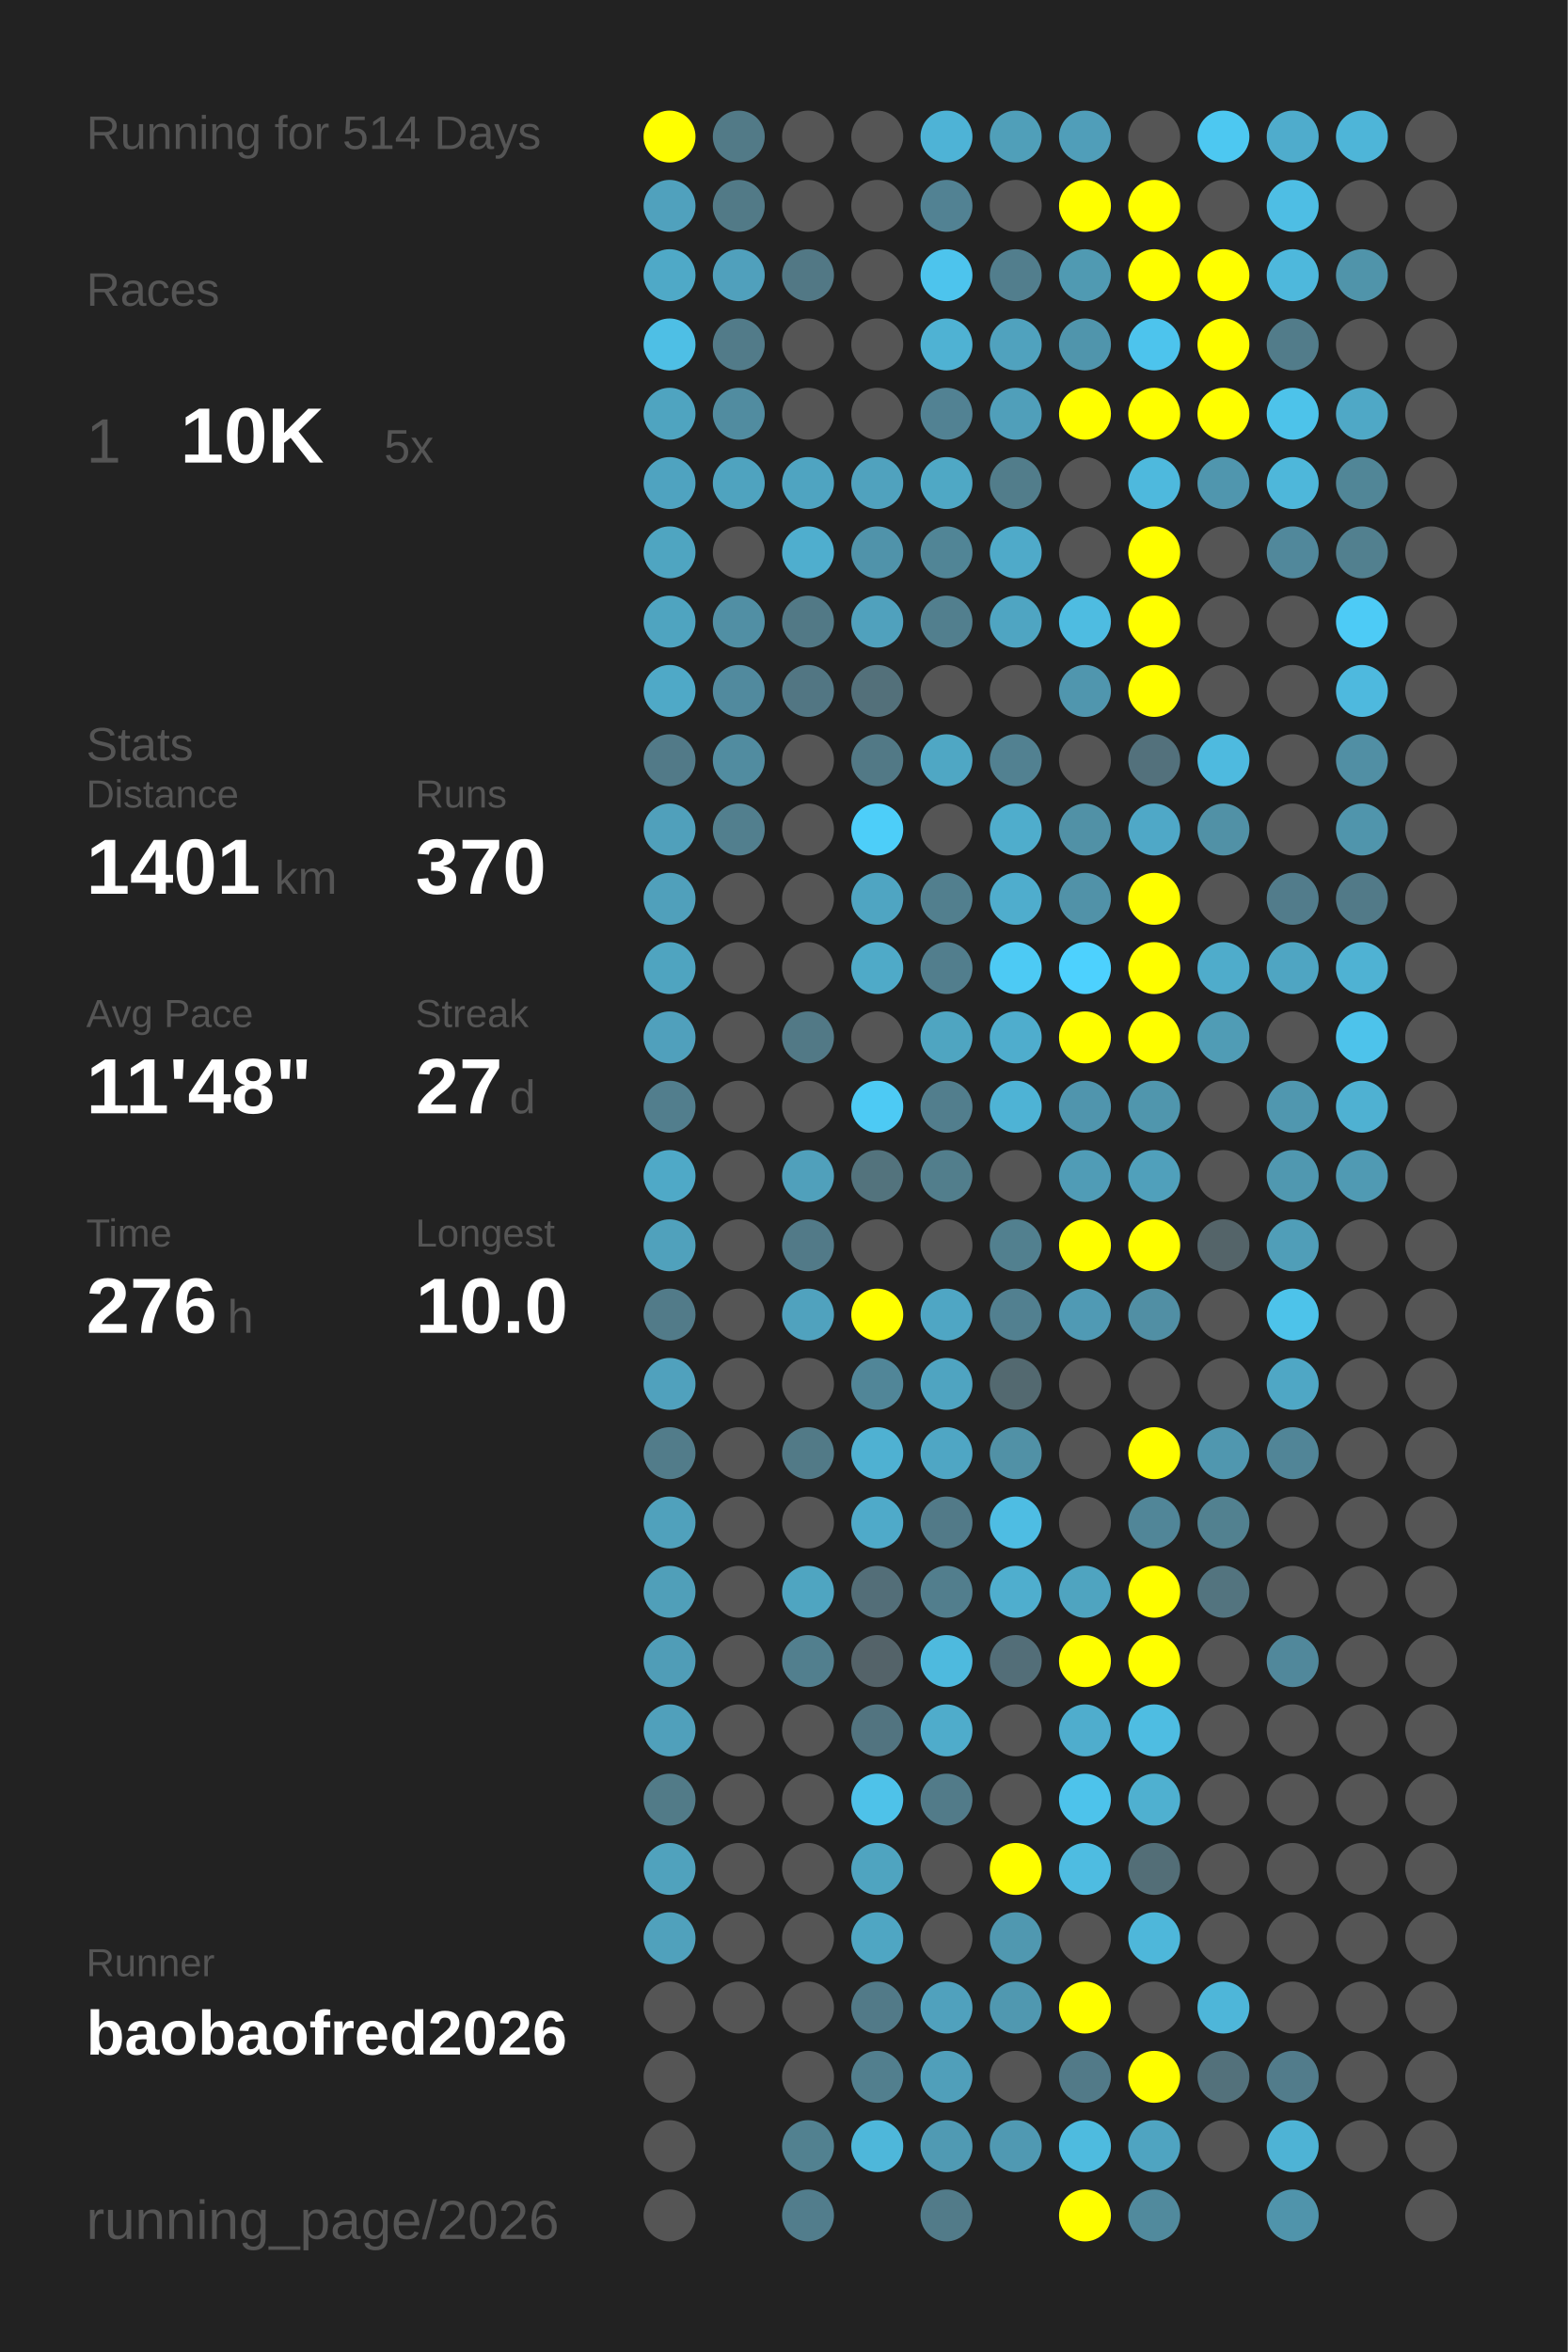
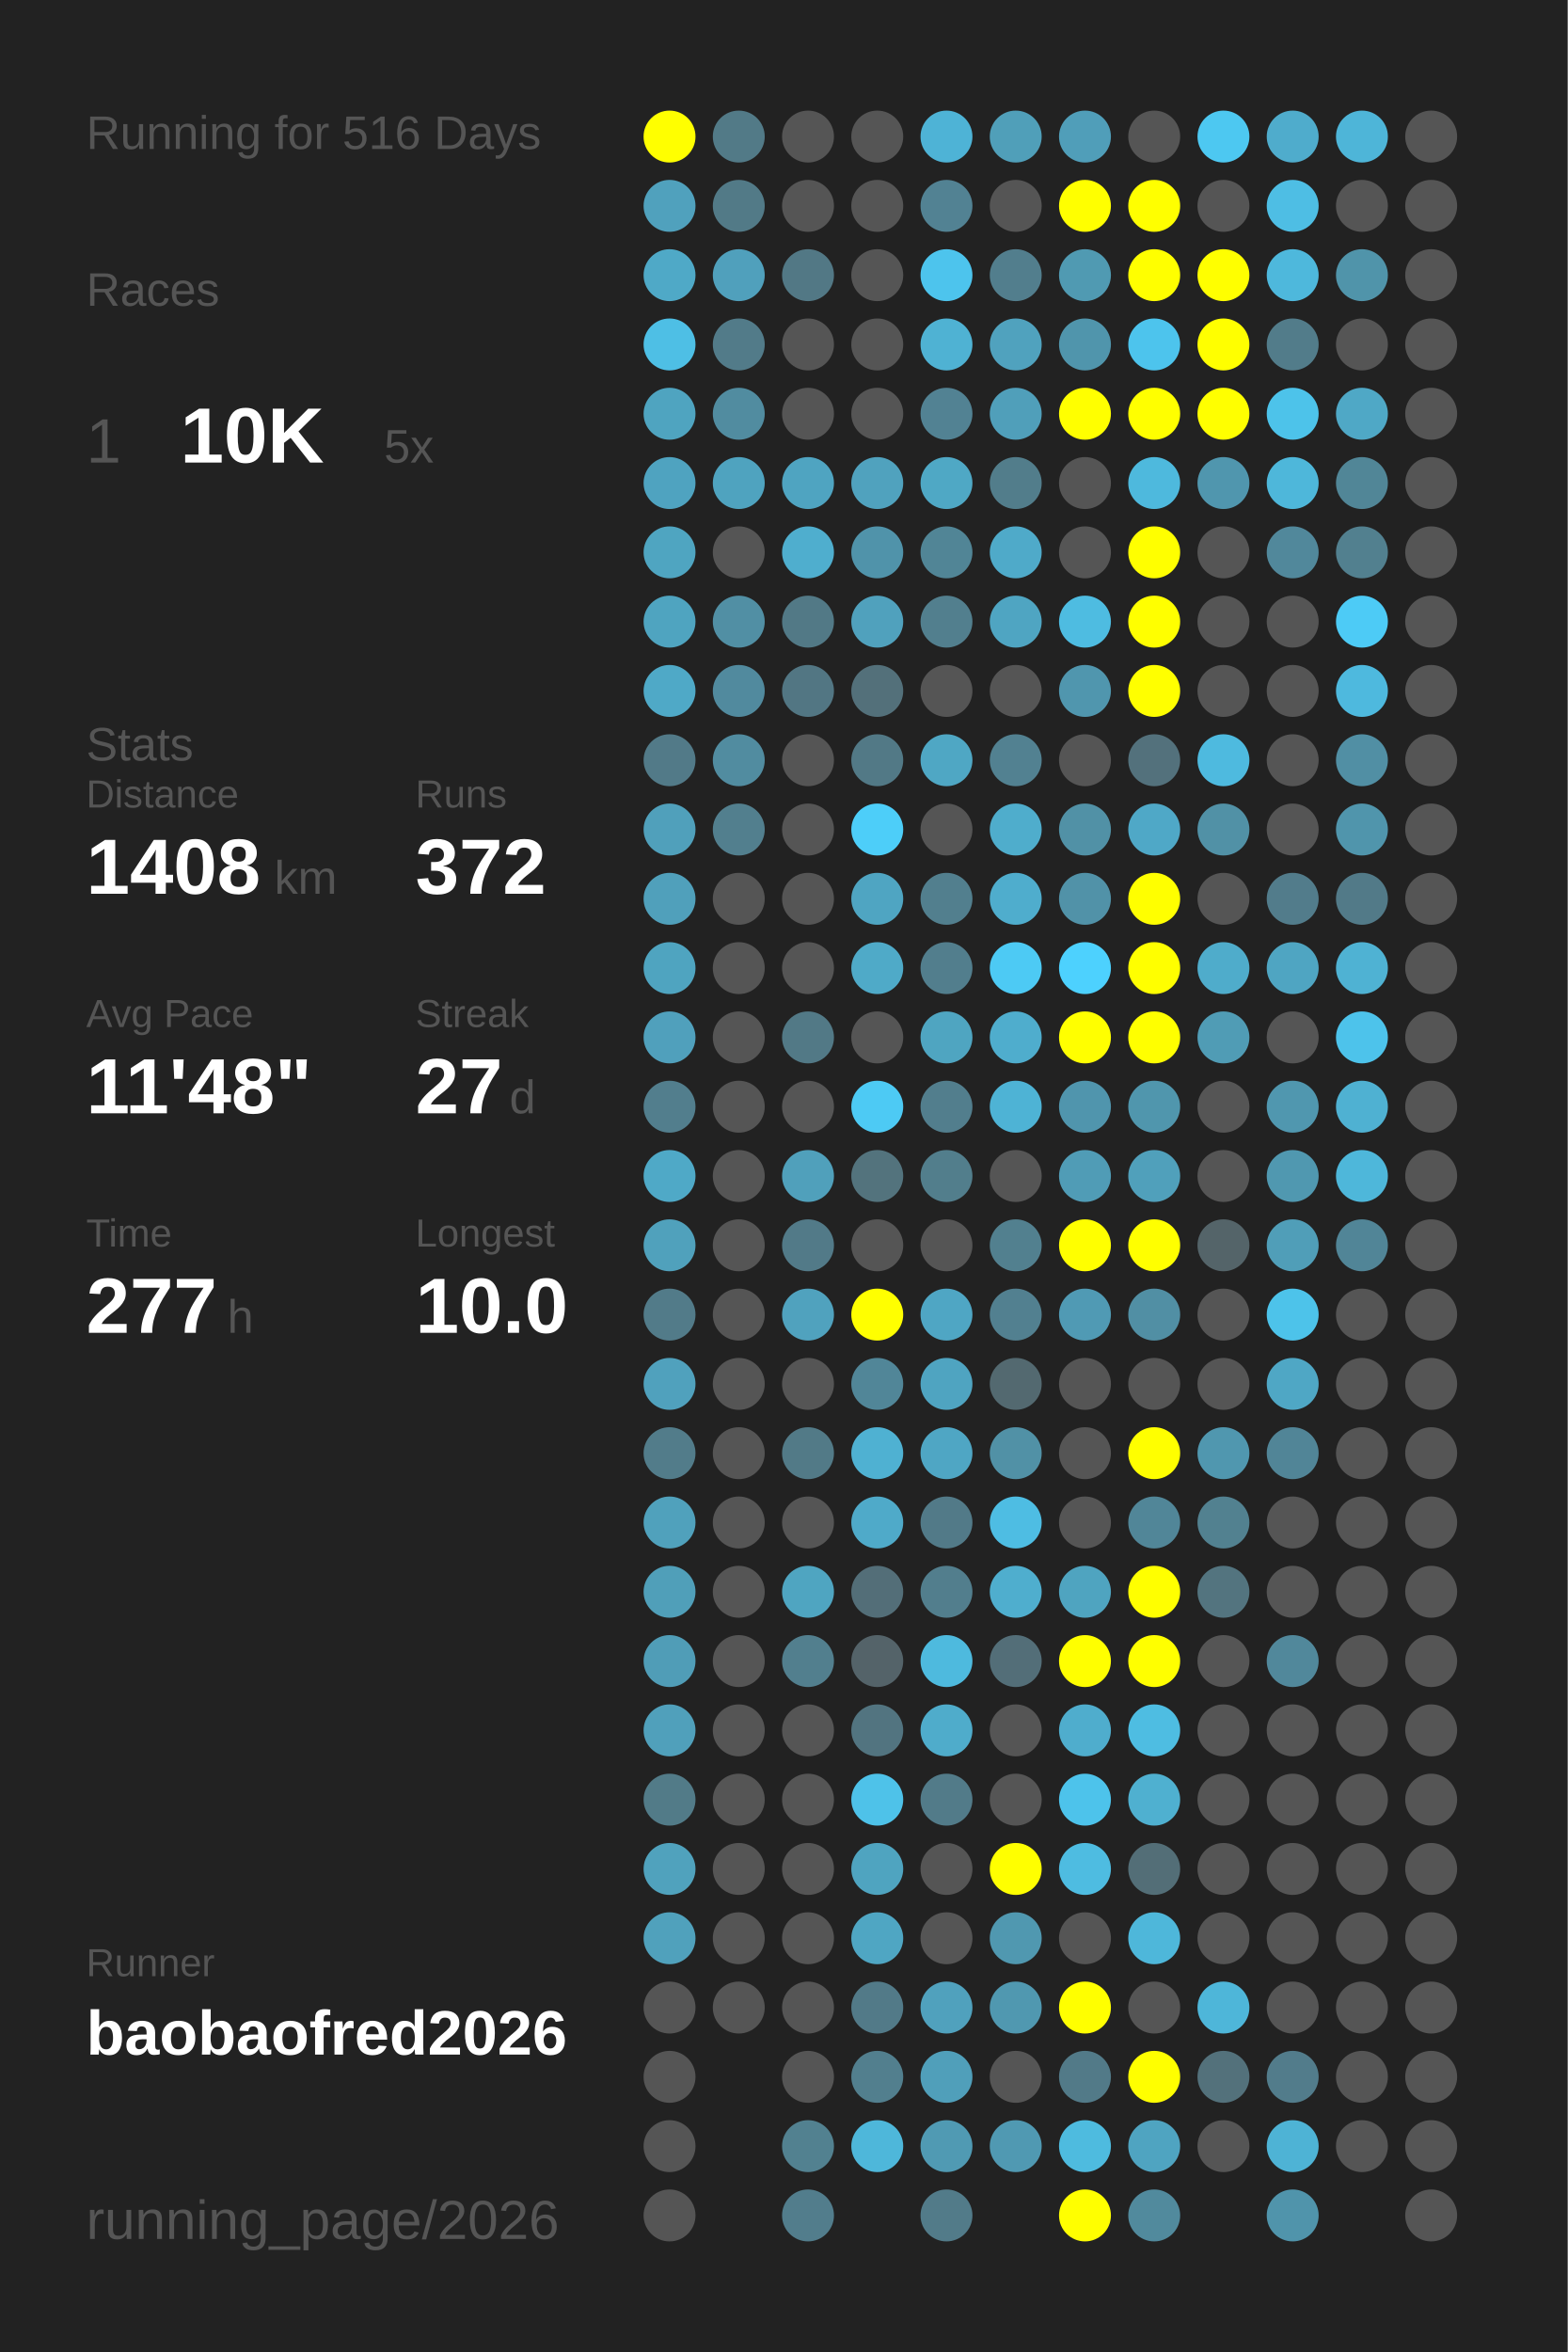
<svg xmlns="http://www.w3.org/2000/svg" baseProfile="full" height="300mm" version="1.1" viewBox="0,0,200,300" width="200mm">
  <defs />
  <rect fill="#222222" height="300" width="200" x="0" y="0" />
-   <text fill="#555555" style="font-size:6px; font-family:Arial;" x="11" y="19">Running for 514 Days</text>
+   <text fill="#555555" style="font-size:6px; font-family:Arial;" x="11" y="19">Running for 516 Days</text>
  <text fill="#555555" style="font-size:6px; font-family:Arial;" x="11" y="39">Races</text>
  <text fill="#555555" style="font-size:8px; font-family:Arial;" x="11" y="59">1</text>
  <text fill="#FFFFFF" style="font-size:10px; font-family:Arial; font-weight:bold;" x="23" y="59">10K</text>
  <text fill="#555555" style="font-size:6px; font-family:Arial;" x="49" y="59">5x</text>
  <text fill="#555555" style="font-size:6px; font-family:Arial;" x="11" y="97">Stats</text>
  <text fill="#555555" style="font-size:5px; font-family:Arial;" x="11" y="103">Distance</text>
-   <text fill="#FFFFFF" style="font-size:10px; font-family:Arial; font-weight:bold;" x="11" y="114">1401</text>
+   <text fill="#FFFFFF" style="font-size:10px; font-family:Arial; font-weight:bold;" x="11" y="114">1408</text>
  <text fill="#555555" style="font-size:6px; font-family:Arial;" x="35" y="114">km</text>
  <text fill="#555555" style="font-size:5px; font-family:Arial;" x="53" y="103">Runs</text>
-   <text fill="#FFFFFF" style="font-size:10px; font-family:Arial; font-weight:bold;" x="53" y="114">370</text>
+   <text fill="#FFFFFF" style="font-size:10px; font-family:Arial; font-weight:bold;" x="53" y="114">372</text>
  <text fill="#555555" style="font-size:5px; font-family:Arial;" x="11" y="131">Avg Pace</text>
  <text fill="#FFFFFF" style="font-size:10px; font-family:Arial; font-weight:bold;" x="11" y="142">11'48"</text>
  <text fill="#555555" style="font-size:5px; font-family:Arial;" x="53" y="131">Streak</text>
  <text fill="#FFFFFF" style="font-size:10px; font-family:Arial; font-weight:bold;" x="53" y="142">27</text>
  <text fill="#555555" style="font-size:6px; font-family:Arial;" x="65" y="142">d</text>
  <text fill="#555555" style="font-size:5px; font-family:Arial;" x="11" y="159">Time</text>
-   <text fill="#FFFFFF" style="font-size:10px; font-family:Arial; font-weight:bold;" x="11" y="170">276</text>
+   <text fill="#FFFFFF" style="font-size:10px; font-family:Arial; font-weight:bold;" x="11" y="170">277</text>
  <text fill="#555555" style="font-size:6px; font-family:Arial;" x="29" y="170">h</text>
  <text fill="#555555" style="font-size:5px; font-family:Arial;" x="53" y="159">Longest</text>
  <text fill="#FFFFFF" style="font-size:10px; font-family:Arial; font-weight:bold;" x="53" y="170">10.0</text>
  <text fill="#555555" style="font-size:5px; font-family:Arial;" x="11" y="252.065">Runner</text>
  <text fill="#FFFFFF" style="font-size:8px; font-family:Arial; font-weight:bold;" x="11" y="262.065">baobaofred2026</text>
  <text fill="#555555" style="font-size:7px; font-family:Arial;" x="11" y="285.581">running_page/2026</text>
  <circle cx="85.417" cy="17.419" fill="#FFFF00" r="3.312" />
  <circle cx="85.417" cy="26.258" fill="#50a1bd" r="3.312" />
  <circle cx="85.417" cy="35.097" fill="#4fa9c7" r="3.312" />
  <circle cx="85.417" cy="43.935" fill="#4ebfe5" r="3.312" />
  <circle cx="85.417" cy="52.774" fill="#4fa4c0" r="3.312" />
  <circle cx="85.417" cy="61.613" fill="#4fa3c0" r="3.312" />
  <circle cx="85.417" cy="70.452" fill="#4fa5c1" r="3.312" />
  <circle cx="85.417" cy="79.29" fill="#4fa4c0" r="3.312" />
  <circle cx="85.417" cy="88.129" fill="#4fa9c7" r="3.312" />
  <circle cx="85.417" cy="96.968" fill="#527a88" r="3.312" />
  <circle cx="85.417" cy="105.806" fill="#50a0bb" r="3.312" />
  <circle cx="85.417" cy="114.645" fill="#50a0bb" r="3.312" />
  <circle cx="85.417" cy="123.484" fill="#4fa4c0" r="3.312" />
  <circle cx="85.417" cy="132.323" fill="#50a0bc" r="3.312" />
  <circle cx="85.417" cy="141.161" fill="#527e8d" r="3.312" />
  <circle cx="85.417" cy="150" fill="#4fa9c7" r="3.312" />
  <circle cx="85.417" cy="158.839" fill="#50a1bc" r="3.312" />
  <circle cx="85.417" cy="167.677" fill="#527b89" r="3.312" />
  <circle cx="85.417" cy="176.516" fill="#50a1bd" r="3.312" />
  <circle cx="85.417" cy="185.355" fill="#527c8a" r="3.312" />
  <circle cx="85.417" cy="194.194" fill="#50a1bc" r="3.312" />
  <circle cx="85.417" cy="203.032" fill="#509fb9" r="3.312" />
  <circle cx="85.417" cy="211.871" fill="#509db7" r="3.312" />
  <circle cx="85.417" cy="220.71" fill="#50a0bb" r="3.312" />
  <circle cx="85.417" cy="229.548" fill="#527b88" r="3.312" />
  <circle cx="85.417" cy="238.387" fill="#50a2bd" r="3.312" />
  <circle cx="85.417" cy="247.226" fill="#50a1bc" r="3.312" />
  <circle cx="85.417" cy="256.065" fill="#555555" r="3.312" />
  <circle cx="85.417" cy="264.903" fill="#555555" r="3.312" />
  <circle cx="85.417" cy="273.742" fill="#555555" r="3.312" />
  <circle cx="85.417" cy="282.581" fill="#555555" r="3.312" />
  <circle cx="94.25" cy="17.419" fill="#527a87" r="3.312" />
  <circle cx="94.25" cy="26.258" fill="#527a87" r="3.312" />
  <circle cx="94.25" cy="35.097" fill="#50a0bc" r="3.312" />
  <circle cx="94.25" cy="43.935" fill="#527b89" r="3.312" />
  <circle cx="94.25" cy="52.774" fill="#518ca0" r="3.312" />
  <circle cx="94.25" cy="61.613" fill="#4fa3bf" r="3.312" />
  <circle cx="94.25" cy="70.452" fill="#555555" r="3.312" />
  <circle cx="94.25" cy="79.29" fill="#518fa4" r="3.312" />
  <circle cx="94.25" cy="88.129" fill="#518a9e" r="3.312" />
  <circle cx="94.25" cy="96.968" fill="#518ca0" r="3.312" />
  <circle cx="94.25" cy="105.806" fill="#527f8e" r="3.312" />
  <circle cx="94.25" cy="114.645" fill="#555555" r="3.312" />
  <circle cx="94.25" cy="123.484" fill="#555555" r="3.312" />
  <circle cx="94.25" cy="132.323" fill="#555555" r="3.312" />
  <circle cx="94.25" cy="141.161" fill="#555555" r="3.312" />
  <circle cx="94.25" cy="150" fill="#555555" r="3.312" />
  <circle cx="94.25" cy="158.839" fill="#555555" r="3.312" />
  <circle cx="94.25" cy="167.677" fill="#555555" r="3.312" />
  <circle cx="94.25" cy="176.516" fill="#555555" r="3.312" />
  <circle cx="94.25" cy="185.355" fill="#555555" r="3.312" />
  <circle cx="94.25" cy="194.194" fill="#555555" r="3.312" />
  <circle cx="94.25" cy="203.032" fill="#555555" r="3.312" />
  <circle cx="94.25" cy="211.871" fill="#555555" r="3.312" />
  <circle cx="94.25" cy="220.71" fill="#555555" r="3.312" />
  <circle cx="94.25" cy="229.548" fill="#555555" r="3.312" />
  <circle cx="94.25" cy="238.387" fill="#555555" r="3.312" />
  <circle cx="94.25" cy="247.226" fill="#555555" r="3.312" />
  <circle cx="94.25" cy="256.065" fill="#555555" r="3.312" />
  <circle cx="103.083" cy="17.419" fill="#555555" r="3.312" />
  <circle cx="103.083" cy="26.258" fill="#555555" r="3.312" />
  <circle cx="103.083" cy="35.097" fill="#527885" r="3.312" />
  <circle cx="103.083" cy="43.935" fill="#555555" r="3.312" />
  <circle cx="103.083" cy="52.774" fill="#555555" r="3.312" />
  <circle cx="103.083" cy="61.613" fill="#4fa4c1" r="3.312" />
  <circle cx="103.083" cy="70.452" fill="#4faece" r="3.312" />
  <circle cx="103.083" cy="79.29" fill="#527986" r="3.312" />
  <circle cx="103.083" cy="88.129" fill="#527683" r="3.312" />
  <circle cx="103.083" cy="96.968" fill="#555555" r="3.312" />
  <circle cx="103.083" cy="105.806" fill="#555555" r="3.312" />
  <circle cx="103.083" cy="114.645" fill="#555555" r="3.312" />
  <circle cx="103.083" cy="123.484" fill="#555555" r="3.312" />
  <circle cx="103.083" cy="132.323" fill="#527986" r="3.312" />
  <circle cx="103.083" cy="141.161" fill="#555555" r="3.312" />
  <circle cx="103.083" cy="150" fill="#50a0bb" r="3.312" />
  <circle cx="103.083" cy="158.839" fill="#527a88" r="3.312" />
  <circle cx="103.083" cy="167.677" fill="#50a2be" r="3.312" />
  <circle cx="103.083" cy="176.516" fill="#555555" r="3.312" />
  <circle cx="103.083" cy="185.355" fill="#527a87" r="3.312" />
  <circle cx="103.083" cy="194.194" fill="#555555" r="3.312" />
  <circle cx="103.083" cy="203.032" fill="#4fa5c1" r="3.312" />
  <circle cx="103.083" cy="211.871" fill="#527f8e" r="3.312" />
  <circle cx="103.083" cy="220.71" fill="#555555" r="3.312" />
  <circle cx="103.083" cy="229.548" fill="#555555" r="3.312" />
  <circle cx="103.083" cy="238.387" fill="#555555" r="3.312" />
  <circle cx="103.083" cy="247.226" fill="#555555" r="3.312" />
  <circle cx="103.083" cy="256.065" fill="#555555" r="3.312" />
  <circle cx="103.083" cy="264.903" fill="#555555" r="3.312" />
  <circle cx="103.083" cy="273.742" fill="#528190" r="3.312" />
  <circle cx="103.083" cy="282.581" fill="#527d8c" r="3.312" />
  <circle cx="111.917" cy="17.419" fill="#555555" r="3.312" />
  <circle cx="111.917" cy="26.258" fill="#555555" r="3.312" />
  <circle cx="111.917" cy="35.097" fill="#555555" r="3.312" />
  <circle cx="111.917" cy="43.935" fill="#555555" r="3.312" />
  <circle cx="111.917" cy="52.774" fill="#555555" r="3.312" />
  <circle cx="111.917" cy="61.613" fill="#50a2be" r="3.312" />
  <circle cx="111.917" cy="70.452" fill="#5093aa" r="3.312" />
  <circle cx="111.917" cy="79.29" fill="#50a1bd" r="3.312" />
  <circle cx="111.917" cy="88.129" fill="#53707a" r="3.312" />
  <circle cx="111.917" cy="96.968" fill="#527986" r="3.312" />
  <circle cx="111.917" cy="105.806" fill="#4dcef9" r="3.312" />
  <circle cx="111.917" cy="114.645" fill="#4fa5c2" r="3.312" />
  <circle cx="111.917" cy="123.484" fill="#4faac8" r="3.312" />
  <circle cx="111.917" cy="132.323" fill="#555555" r="3.312" />
  <circle cx="111.917" cy="141.161" fill="#4dcaf4" r="3.312" />
  <circle cx="111.917" cy="150" fill="#53737d" r="3.312" />
  <circle cx="111.917" cy="158.839" fill="#555555" r="3.312" />
  <circle cx="111.917" cy="167.677" fill="#FFFF00" r="3.312" />
  <circle cx="111.917" cy="176.516" fill="#518698" r="3.312" />
  <circle cx="111.917" cy="185.355" fill="#4fb1d2" r="3.312" />
  <circle cx="111.917" cy="194.194" fill="#4faac9" r="3.312" />
  <circle cx="111.917" cy="203.032" fill="#536e78" r="3.312" />
  <circle cx="111.917" cy="211.871" fill="#546369" r="3.312" />
  <circle cx="111.917" cy="220.71" fill="#527480" r="3.312" />
  <circle cx="111.917" cy="229.548" fill="#4ec2e9" r="3.312" />
  <circle cx="111.917" cy="238.387" fill="#4fa4c0" r="3.312" />
  <circle cx="111.917" cy="247.226" fill="#4fa6c3" r="3.312" />
  <circle cx="111.917" cy="256.065" fill="#527a88" r="3.312" />
  <circle cx="111.917" cy="264.903" fill="#527f8e" r="3.312" />
  <circle cx="111.917" cy="273.742" fill="#4eb7da" r="3.312" />
  <circle cx="120.75" cy="17.419" fill="#4eb3d6" r="3.312" />
  <circle cx="120.75" cy="26.258" fill="#528293" r="3.312" />
  <circle cx="120.75" cy="35.097" fill="#4dc4ed" r="3.312" />
  <circle cx="120.75" cy="43.935" fill="#4fb2d3" r="3.312" />
  <circle cx="120.75" cy="52.774" fill="#528293" r="3.312" />
  <circle cx="120.75" cy="61.613" fill="#4fa8c5" r="3.312" />
  <circle cx="120.75" cy="70.452" fill="#518596" r="3.312" />
  <circle cx="120.75" cy="79.29" fill="#527f8e" r="3.312" />
  <circle cx="120.75" cy="88.129" fill="#555555" r="3.312" />
  <circle cx="120.75" cy="96.968" fill="#4fa7c4" r="3.312" />
  <circle cx="120.75" cy="105.806" fill="#555555" r="3.312" />
  <circle cx="120.75" cy="114.645" fill="#527f8e" r="3.312" />
  <circle cx="120.75" cy="123.484" fill="#527e8d" r="3.312" />
  <circle cx="120.75" cy="132.323" fill="#4fa5c1" r="3.312" />
  <circle cx="120.75" cy="141.161" fill="#527e8d" r="3.312" />
  <circle cx="120.75" cy="150" fill="#527e8c" r="3.312" />
  <circle cx="120.75" cy="158.839" fill="#555555" r="3.312" />
  <circle cx="120.75" cy="167.677" fill="#4fa6c4" r="3.312" />
  <circle cx="120.75" cy="176.516" fill="#4fa4c1" r="3.312" />
  <circle cx="120.75" cy="185.355" fill="#4fa6c4" r="3.312" />
  <circle cx="120.75" cy="194.194" fill="#527a88" r="3.312" />
  <circle cx="120.75" cy="203.032" fill="#527e8d" r="3.312" />
  <circle cx="120.75" cy="211.871" fill="#4ebade" r="3.312" />
  <circle cx="120.75" cy="220.71" fill="#4faccb" r="3.312" />
  <circle cx="120.75" cy="229.548" fill="#527b89" r="3.312" />
  <circle cx="120.75" cy="238.387" fill="#555555" r="3.312" />
  <circle cx="120.75" cy="247.226" fill="#555555" r="3.312" />
  <circle cx="120.75" cy="256.065" fill="#50a1bd" r="3.312" />
  <circle cx="120.75" cy="264.903" fill="#509fba" r="3.312" />
  <circle cx="120.75" cy="273.742" fill="#509ab3" r="3.312" />
  <circle cx="120.75" cy="282.581" fill="#527b89" r="3.312" />
  <circle cx="129.583" cy="17.419" fill="#509fb9" r="3.312" />
  <circle cx="129.583" cy="26.258" fill="#555555" r="3.312" />
  <circle cx="129.583" cy="35.097" fill="#527e8d" r="3.312" />
  <circle cx="129.583" cy="43.935" fill="#50a2be" r="3.312" />
  <circle cx="129.583" cy="52.774" fill="#509fba" r="3.312" />
  <circle cx="129.583" cy="61.613" fill="#527d8b" r="3.312" />
  <circle cx="129.583" cy="70.452" fill="#4faac9" r="3.312" />
  <circle cx="129.583" cy="79.29" fill="#4fa5c2" r="3.312" />
  <circle cx="129.583" cy="88.129" fill="#555555" r="3.312" />
  <circle cx="129.583" cy="96.968" fill="#528191" r="3.312" />
  <circle cx="129.583" cy="105.806" fill="#4fadcc" r="3.312" />
  <circle cx="129.583" cy="114.645" fill="#4fadcd" r="3.312" />
  <circle cx="129.583" cy="123.484" fill="#4dcaf4" r="3.312" />
  <circle cx="129.583" cy="132.323" fill="#4fadcd" r="3.312" />
  <circle cx="129.583" cy="141.161" fill="#4eb3d5" r="3.312" />
  <circle cx="129.583" cy="150" fill="#555555" r="3.312" />
  <circle cx="129.583" cy="158.839" fill="#52808f" r="3.312" />
  <circle cx="129.583" cy="167.677" fill="#528090" r="3.312" />
  <circle cx="129.583" cy="176.516" fill="#536970" r="3.312" />
  <circle cx="129.583" cy="185.355" fill="#5191a6" r="3.312" />
  <circle cx="129.583" cy="194.194" fill="#4ebde3" r="3.312" />
  <circle cx="129.583" cy="203.032" fill="#4faece" r="3.312" />
  <circle cx="129.583" cy="211.871" fill="#536e78" r="3.312" />
  <circle cx="129.583" cy="220.71" fill="#555555" r="3.312" />
  <circle cx="129.583" cy="229.548" fill="#555555" r="3.312" />
  <circle cx="129.583" cy="238.387" fill="#FFFF00" r="3.312" />
  <circle cx="129.583" cy="247.226" fill="#5098b0" r="3.312" />
  <circle cx="129.583" cy="256.065" fill="#5098b0" r="3.312" />
  <circle cx="129.583" cy="264.903" fill="#555555" r="3.312" />
  <circle cx="129.583" cy="273.742" fill="#5099b2" r="3.312" />
  <circle cx="138.417" cy="17.419" fill="#509eb9" r="3.312" />
  <circle cx="138.417" cy="26.258" fill="#FFFF00" r="3.312" />
  <circle cx="138.417" cy="35.097" fill="#509ab2" r="3.312" />
  <circle cx="138.417" cy="43.935" fill="#5095ac" r="3.312" />
  <circle cx="138.417" cy="52.774" fill="#FFFF00" r="3.312" />
  <circle cx="138.417" cy="61.613" fill="#555555" r="3.312" />
  <circle cx="138.417" cy="70.452" fill="#555555" r="3.312" />
  <circle cx="138.417" cy="79.29" fill="#4ebce1" r="3.312" />
  <circle cx="138.417" cy="88.129" fill="#5096ae" r="3.312" />
  <circle cx="138.417" cy="96.968" fill="#555555" r="3.312" />
  <circle cx="138.417" cy="105.806" fill="#5191a6" r="3.312" />
  <circle cx="138.417" cy="114.645" fill="#5192a8" r="3.312" />
  <circle cx="138.417" cy="123.484" fill="#4dd1fe" r="3.312" />
  <circle cx="138.417" cy="132.323" fill="#FFFF00" r="3.312" />
  <circle cx="138.417" cy="141.161" fill="#5095ad" r="3.312" />
  <circle cx="138.417" cy="150" fill="#509cb6" r="3.312" />
  <circle cx="138.417" cy="158.839" fill="#FFFF00" r="3.312" />
  <circle cx="138.417" cy="167.677" fill="#509ab4" r="3.312" />
  <circle cx="138.417" cy="176.516" fill="#555555" r="3.312" />
  <circle cx="138.417" cy="185.355" fill="#555555" r="3.312" />
  <circle cx="138.417" cy="194.194" fill="#555555" r="3.312" />
  <circle cx="138.417" cy="203.032" fill="#4fa4c0" r="3.312" />
  <circle cx="138.417" cy="211.871" fill="#FFFF00" r="3.312" />
  <circle cx="138.417" cy="220.71" fill="#4fadcd" r="3.312" />
  <circle cx="138.417" cy="229.548" fill="#4dc3eb" r="3.312" />
  <circle cx="138.417" cy="238.387" fill="#4ebce1" r="3.312" />
  <circle cx="138.417" cy="247.226" fill="#555555" r="3.312" />
  <circle cx="138.417" cy="256.065" fill="#FFFF00" r="3.312" />
  <circle cx="138.417" cy="264.903" fill="#527a88" r="3.312" />
  <circle cx="138.417" cy="273.742" fill="#4ebbdf" r="3.312" />
  <circle cx="138.417" cy="282.581" fill="#FFFF00" r="3.312" />
  <circle cx="147.25" cy="17.419" fill="#555555" r="3.312" />
  <circle cx="147.25" cy="26.258" fill="#FFFF00" r="3.312" />
  <circle cx="147.25" cy="35.097" fill="#FFFF00" r="3.312" />
  <circle cx="147.25" cy="43.935" fill="#4dc4ed" r="3.312" />
  <circle cx="147.25" cy="52.774" fill="#FFFF00" r="3.312" />
  <circle cx="147.25" cy="61.613" fill="#4eb9dd" r="3.312" />
  <circle cx="147.25" cy="70.452" fill="#FFFF00" r="3.312" />
  <circle cx="147.25" cy="79.29" fill="#FFFF00" r="3.312" />
  <circle cx="147.25" cy="88.129" fill="#FFFF00" r="3.312" />
  <circle cx="147.25" cy="96.968" fill="#53717c" r="3.312" />
  <circle cx="147.25" cy="105.806" fill="#4fa8c7" r="3.312" />
  <circle cx="147.25" cy="114.645" fill="#FFFF00" r="3.312" />
  <circle cx="147.25" cy="123.484" fill="#FFFF00" r="3.312" />
  <circle cx="147.25" cy="132.323" fill="#FFFF00" r="3.312" />
  <circle cx="147.25" cy="141.161" fill="#5096ad" r="3.312" />
  <circle cx="147.25" cy="150" fill="#50a0bb" r="3.312" />
  <circle cx="147.25" cy="158.839" fill="#FFFF00" r="3.312" />
  <circle cx="147.25" cy="167.677" fill="#518fa4" r="3.312" />
  <circle cx="147.25" cy="176.516" fill="#555555" r="3.312" />
  <circle cx="147.25" cy="185.355" fill="#FFFF00" r="3.312" />
  <circle cx="147.25" cy="194.194" fill="#518698" r="3.312" />
  <circle cx="147.25" cy="203.032" fill="#FFFF00" r="3.312" />
  <circle cx="147.25" cy="211.871" fill="#FFFF00" r="3.312" />
  <circle cx="147.25" cy="220.71" fill="#4ebde2" r="3.312" />
  <circle cx="147.25" cy="229.548" fill="#4fb0d0" r="3.312" />
  <circle cx="147.25" cy="238.387" fill="#536e77" r="3.312" />
  <circle cx="147.25" cy="247.226" fill="#4eb7da" r="3.312" />
  <circle cx="147.25" cy="256.065" fill="#555555" r="3.312" />
  <circle cx="147.25" cy="264.903" fill="#FFFF00" r="3.312" />
  <circle cx="147.25" cy="273.742" fill="#4fa4c1" r="3.312" />
  <circle cx="147.25" cy="282.581" fill="#518a9d" r="3.312" />
  <circle cx="156.083" cy="17.419" fill="#4dc8f1" r="3.312" />
  <circle cx="156.083" cy="26.258" fill="#555555" r="3.312" />
  <circle cx="156.083" cy="35.097" fill="#FFFF00" r="3.312" />
  <circle cx="156.083" cy="43.935" fill="#FFFF00" r="3.312" />
  <circle cx="156.083" cy="52.774" fill="#FFFF00" r="3.312" />
  <circle cx="156.083" cy="61.613" fill="#5096ae" r="3.312" />
  <circle cx="156.083" cy="70.452" fill="#555555" r="3.312" />
  <circle cx="156.083" cy="79.29" fill="#555555" r="3.312" />
  <circle cx="156.083" cy="88.129" fill="#555555" r="3.312" />
  <circle cx="156.083" cy="96.968" fill="#4ebadf" r="3.312" />
  <circle cx="156.083" cy="105.806" fill="#5191a6" r="3.312" />
  <circle cx="156.083" cy="114.645" fill="#555555" r="3.312" />
  <circle cx="156.083" cy="123.484" fill="#4faccb" r="3.312" />
  <circle cx="156.083" cy="132.323" fill="#509cb5" r="3.312" />
  <circle cx="156.083" cy="141.161" fill="#555555" r="3.312" />
  <circle cx="156.083" cy="150" fill="#555555" r="3.312" />
  <circle cx="156.083" cy="158.839" fill="#546469" r="3.312" />
  <circle cx="156.083" cy="167.677" fill="#555555" r="3.312" />
  <circle cx="156.083" cy="176.516" fill="#555555" r="3.312" />
  <circle cx="156.083" cy="185.355" fill="#5097af" r="3.312" />
  <circle cx="156.083" cy="194.194" fill="#528190" r="3.312" />
  <circle cx="156.083" cy="203.032" fill="#53747f" r="3.312" />
  <circle cx="156.083" cy="211.871" fill="#555555" r="3.312" />
  <circle cx="156.083" cy="220.71" fill="#555555" r="3.312" />
  <circle cx="156.083" cy="229.548" fill="#555555" r="3.312" />
  <circle cx="156.083" cy="238.387" fill="#555555" r="3.312" />
  <circle cx="156.083" cy="247.226" fill="#555555" r="3.312" />
  <circle cx="156.083" cy="256.065" fill="#4eb6d9" r="3.312" />
  <circle cx="156.083" cy="264.903" fill="#53717b" r="3.312" />
  <circle cx="156.083" cy="273.742" fill="#555555" r="3.312" />
  <circle cx="164.917" cy="17.419" fill="#4faccc" r="3.312" />
  <circle cx="164.917" cy="26.258" fill="#4ebee4" r="3.312" />
  <circle cx="164.917" cy="35.097" fill="#4eb8dc" r="3.312" />
  <circle cx="164.917" cy="43.935" fill="#527c8a" r="3.312" />
  <circle cx="164.917" cy="52.774" fill="#4dc3ea" r="3.312" />
  <circle cx="164.917" cy="61.613" fill="#4eb7da" r="3.312" />
  <circle cx="164.917" cy="70.452" fill="#51889b" r="3.312" />
  <circle cx="164.917" cy="79.29" fill="#555555" r="3.312" />
  <circle cx="164.917" cy="88.129" fill="#555555" r="3.312" />
  <circle cx="164.917" cy="96.968" fill="#555555" r="3.312" />
  <circle cx="164.917" cy="105.806" fill="#555555" r="3.312" />
  <circle cx="164.917" cy="114.645" fill="#527c8b" r="3.312" />
  <circle cx="164.917" cy="123.484" fill="#4fa5c2" r="3.312" />
  <circle cx="164.917" cy="132.323" fill="#555555" r="3.312" />
  <circle cx="164.917" cy="141.161" fill="#5097af" r="3.312" />
  <circle cx="164.917" cy="150" fill="#5098b0" r="3.312" />
  <circle cx="164.917" cy="158.839" fill="#509eb8" r="3.312" />
  <circle cx="164.917" cy="167.677" fill="#4dc3ea" r="3.312" />
  <circle cx="164.917" cy="176.516" fill="#4fa7c5" r="3.312" />
  <circle cx="164.917" cy="185.355" fill="#518597" r="3.312" />
  <circle cx="164.917" cy="194.194" fill="#555555" r="3.312" />
  <circle cx="164.917" cy="203.032" fill="#555555" r="3.312" />
  <circle cx="164.917" cy="211.871" fill="#51889b" r="3.312" />
  <circle cx="164.917" cy="220.71" fill="#555555" r="3.312" />
  <circle cx="164.917" cy="229.548" fill="#555555" r="3.312" />
  <circle cx="164.917" cy="238.387" fill="#555555" r="3.312" />
  <circle cx="164.917" cy="247.226" fill="#555555" r="3.312" />
  <circle cx="164.917" cy="256.065" fill="#555555" r="3.312" />
  <circle cx="164.917" cy="264.903" fill="#527c8b" r="3.312" />
  <circle cx="164.917" cy="273.742" fill="#4eb3d5" r="3.312" />
  <circle cx="164.917" cy="282.581" fill="#5094ab" r="3.312" />
  <circle cx="173.75" cy="17.419" fill="#4eb5d8" r="3.312" />
  <circle cx="173.75" cy="26.258" fill="#555555" r="3.312" />
  <circle cx="173.75" cy="35.097" fill="#5094aa" r="3.312" />
  <circle cx="173.75" cy="43.935" fill="#555555" r="3.312" />
  <circle cx="173.75" cy="52.774" fill="#4fa8c6" r="3.312" />
  <circle cx="173.75" cy="61.613" fill="#518697" r="3.312" />
  <circle cx="173.75" cy="70.452" fill="#52808f" r="3.312" />
  <circle cx="173.75" cy="79.29" fill="#4dcbf6" r="3.312" />
  <circle cx="173.75" cy="88.129" fill="#4eb9de" r="3.312" />
  <circle cx="173.75" cy="96.968" fill="#518fa4" r="3.312" />
  <circle cx="173.75" cy="105.806" fill="#5095ac" r="3.312" />
  <circle cx="173.75" cy="114.645" fill="#527a88" r="3.312" />
  <circle cx="173.75" cy="123.484" fill="#4fb2d3" r="3.312" />
  <circle cx="173.75" cy="132.323" fill="#4dc3eb" r="3.312" />
  <circle cx="173.75" cy="141.161" fill="#4fb1d2" r="3.312" />
-   <circle cx="173.75" cy="150" fill="#509ab3" r="3.312" />
-   <circle cx="173.75" cy="158.839" fill="#555555" r="3.312" />
+   <circle cx="173.75" cy="150" fill="#4eb7da" r="3.312" />
+   <circle cx="173.75" cy="158.839" fill="#518597" r="3.312" />
  <circle cx="173.75" cy="167.677" fill="#555555" r="3.312" />
  <circle cx="173.75" cy="176.516" fill="#555555" r="3.312" />
  <circle cx="173.75" cy="185.355" fill="#555555" r="3.312" />
  <circle cx="173.75" cy="194.194" fill="#555555" r="3.312" />
  <circle cx="173.75" cy="203.032" fill="#555555" r="3.312" />
  <circle cx="173.75" cy="211.871" fill="#555555" r="3.312" />
  <circle cx="173.75" cy="220.71" fill="#555555" r="3.312" />
  <circle cx="173.75" cy="229.548" fill="#555555" r="3.312" />
  <circle cx="173.75" cy="238.387" fill="#555555" r="3.312" />
  <circle cx="173.75" cy="247.226" fill="#555555" r="3.312" />
  <circle cx="173.75" cy="256.065" fill="#555555" r="3.312" />
  <circle cx="173.75" cy="264.903" fill="#555555" r="3.312" />
  <circle cx="173.75" cy="273.742" fill="#555555" r="3.312" />
  <circle cx="182.583" cy="17.419" fill="#555555" r="3.312" />
  <circle cx="182.583" cy="26.258" fill="#555555" r="3.312" />
  <circle cx="182.583" cy="35.097" fill="#555555" r="3.312" />
  <circle cx="182.583" cy="43.935" fill="#555555" r="3.312" />
  <circle cx="182.583" cy="52.774" fill="#555555" r="3.312" />
  <circle cx="182.583" cy="61.613" fill="#555555" r="3.312" />
  <circle cx="182.583" cy="70.452" fill="#555555" r="3.312" />
  <circle cx="182.583" cy="79.29" fill="#555555" r="3.312" />
  <circle cx="182.583" cy="88.129" fill="#555555" r="3.312" />
  <circle cx="182.583" cy="96.968" fill="#555555" r="3.312" />
  <circle cx="182.583" cy="105.806" fill="#555555" r="3.312" />
  <circle cx="182.583" cy="114.645" fill="#555555" r="3.312" />
  <circle cx="182.583" cy="123.484" fill="#555555" r="3.312" />
  <circle cx="182.583" cy="132.323" fill="#555555" r="3.312" />
  <circle cx="182.583" cy="141.161" fill="#555555" r="3.312" />
  <circle cx="182.583" cy="150" fill="#555555" r="3.312" />
  <circle cx="182.583" cy="158.839" fill="#555555" r="3.312" />
  <circle cx="182.583" cy="167.677" fill="#555555" r="3.312" />
  <circle cx="182.583" cy="176.516" fill="#555555" r="3.312" />
  <circle cx="182.583" cy="185.355" fill="#555555" r="3.312" />
  <circle cx="182.583" cy="194.194" fill="#555555" r="3.312" />
  <circle cx="182.583" cy="203.032" fill="#555555" r="3.312" />
  <circle cx="182.583" cy="211.871" fill="#555555" r="3.312" />
  <circle cx="182.583" cy="220.71" fill="#555555" r="3.312" />
  <circle cx="182.583" cy="229.548" fill="#555555" r="3.312" />
  <circle cx="182.583" cy="238.387" fill="#555555" r="3.312" />
  <circle cx="182.583" cy="247.226" fill="#555555" r="3.312" />
  <circle cx="182.583" cy="256.065" fill="#555555" r="3.312" />
  <circle cx="182.583" cy="264.903" fill="#555555" r="3.312" />
  <circle cx="182.583" cy="273.742" fill="#555555" r="3.312" />
  <circle cx="182.583" cy="282.581" fill="#555555" r="3.312" />
</svg>
